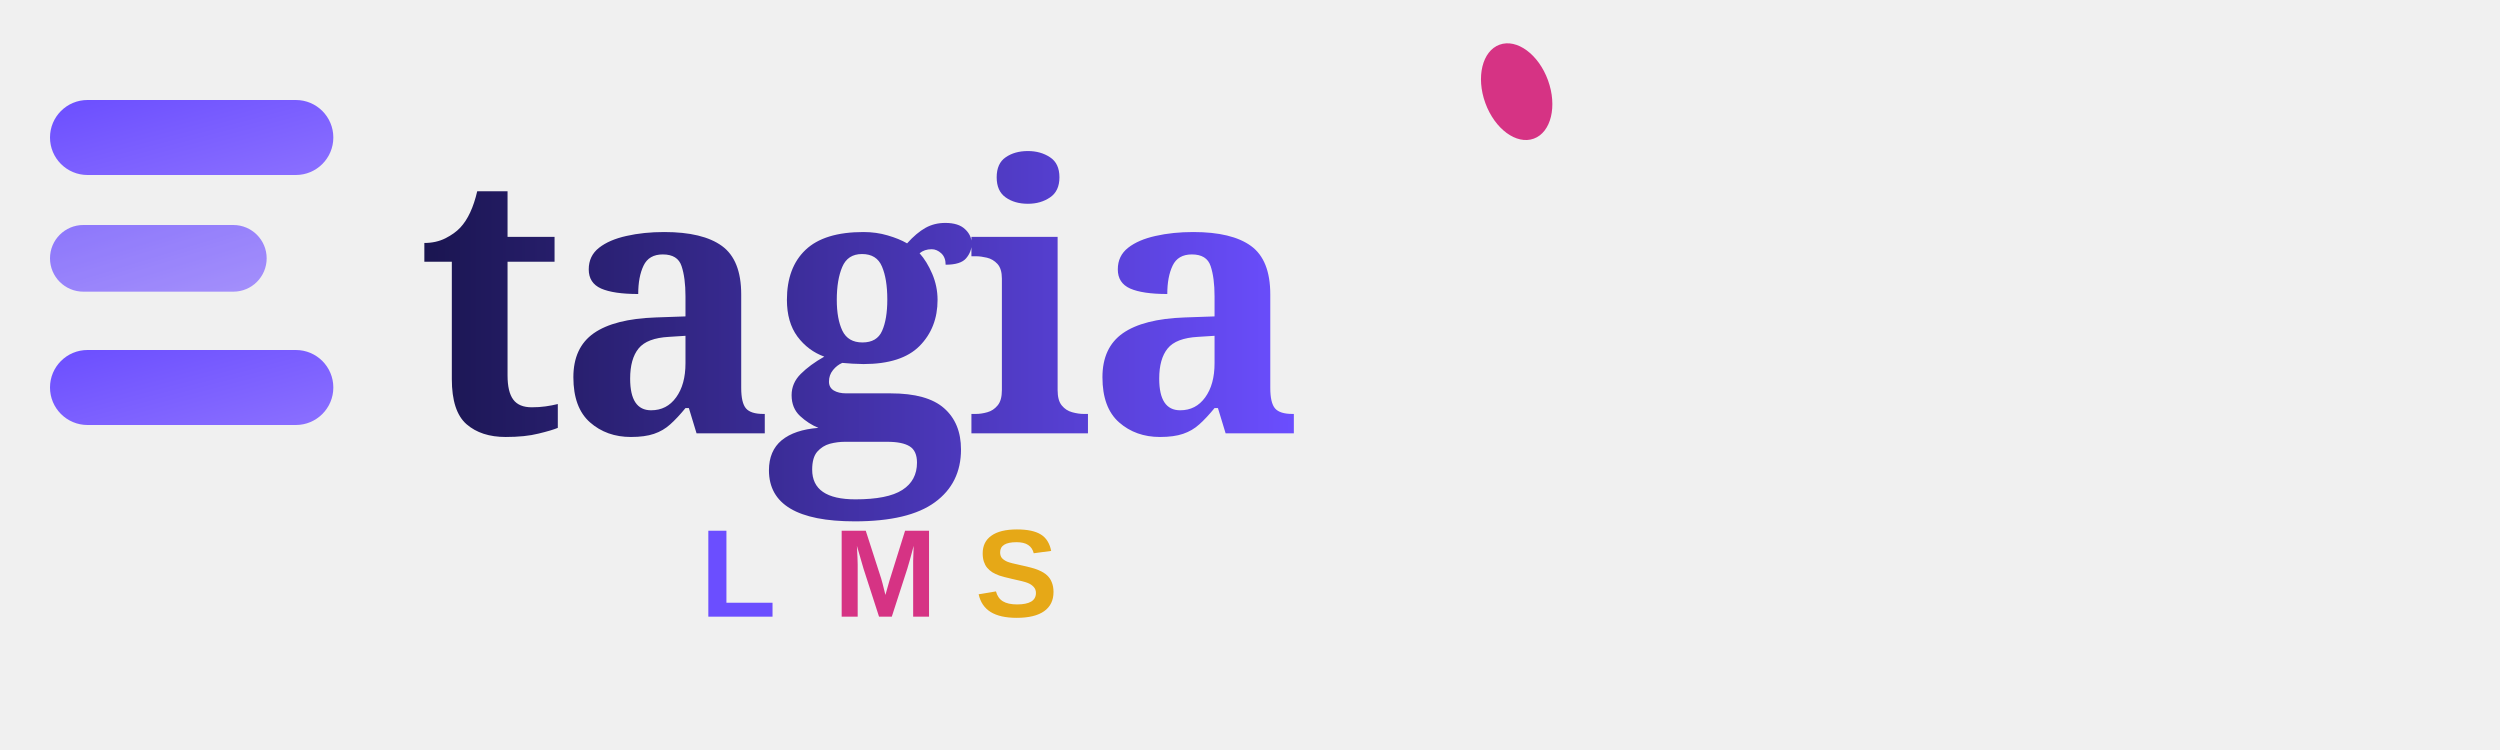
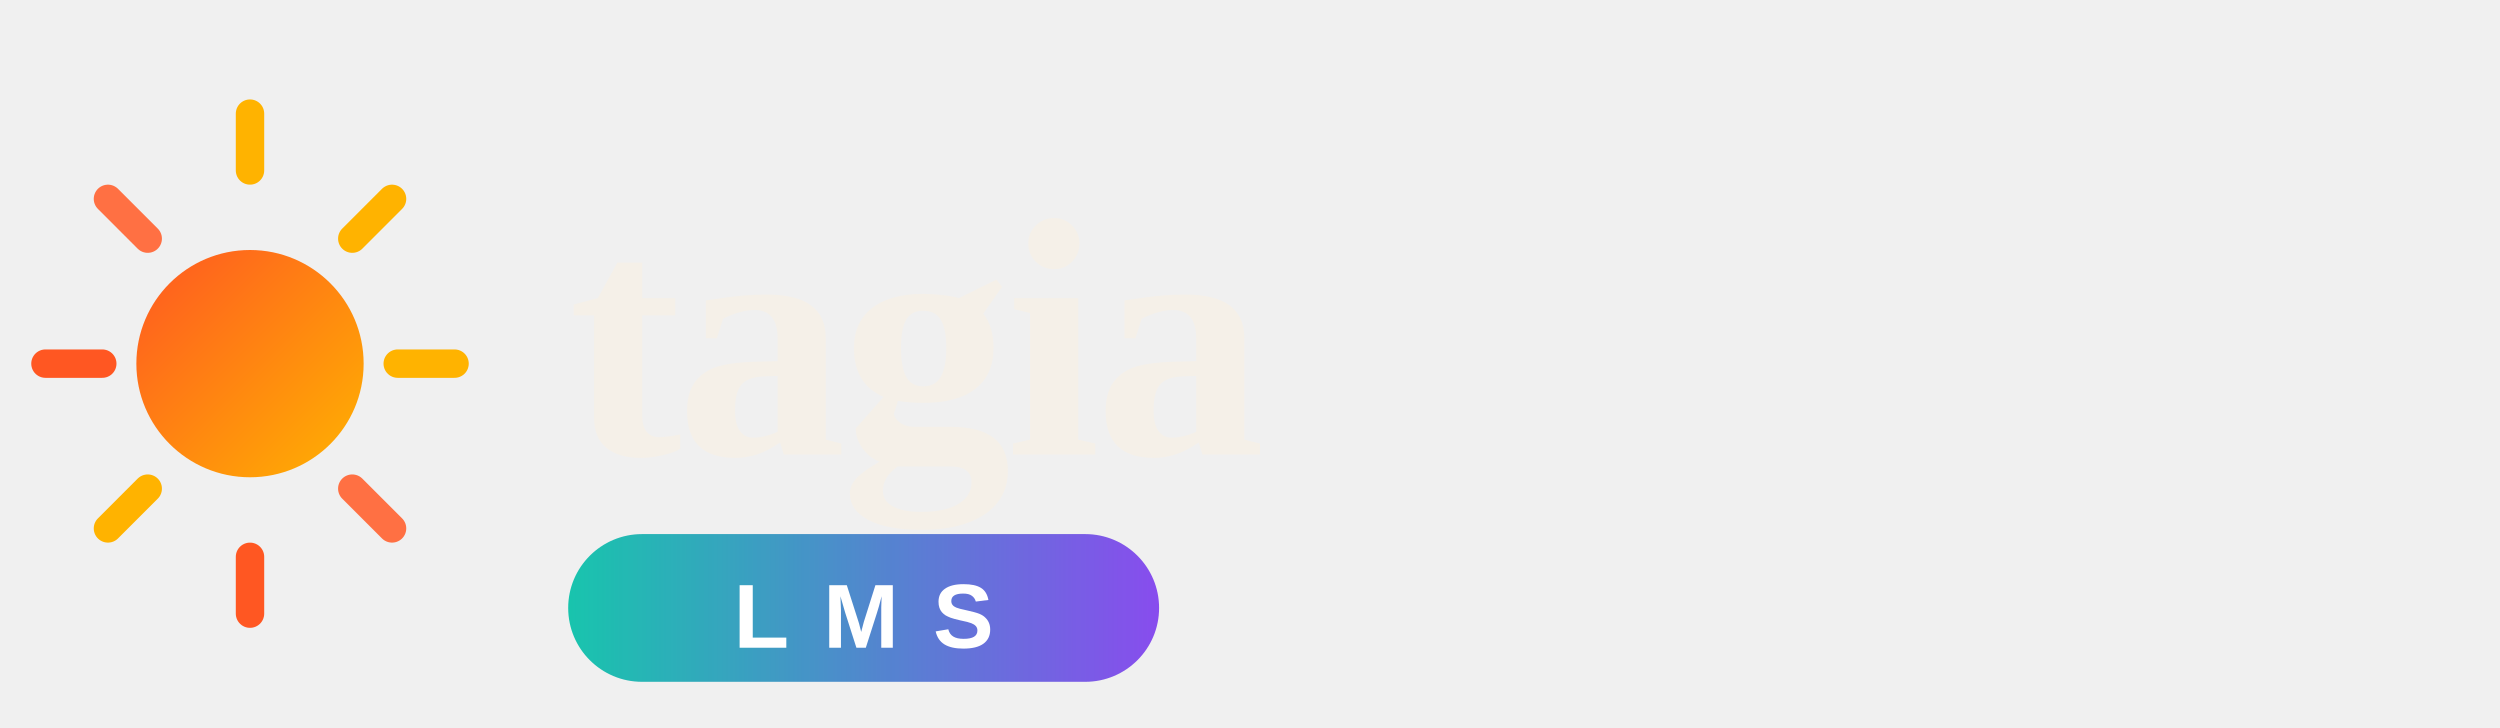
- <svg xmlns="http://www.w3.org/2000/svg" viewBox="0 0 300 90" width="300" height="90">
+ <svg xmlns="http://www.w3.org/2000/svg" viewBox="0 0 220 64" width="220" height="64">
  <defs>
-     <linearGradient id="eGrad" x1="0%" y1="0%" x2="100%" y2="100%">
-       <stop offset="0%" style="stop-color:#6B4EFF" />
-       <stop offset="100%" style="stop-color:#8B70FF" />
+     <linearGradient id="sunGrad" x1="0%" y1="0%" x2="100%" y2="100%">
+       <stop offset="0%" stop-color="#FF5722" />
+       <stop offset="100%" stop-color="#FFB300" />
    </linearGradient>
-     <linearGradient id="lmsLeft" x1="0%" y1="0%" x2="100%" y2="0%">
-       <stop offset="0%" style="stop-color:#6B4EFF" />
-       <stop offset="100%" style="stop-color:#D63384" />
-     </linearGradient>
-     <linearGradient id="lmsRight" x1="0%" y1="0%" x2="100%" y2="0%">
-       <stop offset="0%" style="stop-color:#D63384" />
-       <stop offset="100%" style="stop-color:#E6A817" />
-     </linearGradient>
-     <linearGradient id="textGrad" x1="0%" y1="0%" x2="100%" y2="0%">
-       <stop offset="0%" style="stop-color:#1A1550" />
-       <stop offset="100%" style="stop-color:#6B4EFF" />
+     <linearGradient id="tealGrad" x1="0%" y1="0%" x2="100%" y2="0%">
+       <stop offset="0%" stop-color="#00BFA5" />
+       <stop offset="100%" stop-color="#7C3AED" />
    </linearGradient>
  </defs>
-   <rect x="6" y="12" width="34" height="9" rx="4.5" fill="url(#eGrad)" />
-   <rect x="6" y="27" width="26" height="8" rx="4" fill="url(#eGrad)" opacity="0.75" />
-   <rect x="6" y="42" width="34" height="9" rx="4.5" fill="url(#eGrad)" />
-   <text x="50" y="52" font-family="Georgia, serif" font-size="44" font-weight="700" fill="url(#textGrad)" letter-spacing="-1">tagia</text>
-   <ellipse cx="182" cy="11" rx="4" ry="6" fill="#D63384" transform="rotate(-20 182 11)" />
-   <line x1="56" y1="68" x2="80" y2="68" stroke="url(#lmsLeft)" stroke-width="2" stroke-linecap="round" />
-   <text x="84" y="74" font-family="Arial, sans-serif" font-size="15" font-weight="700" fill="#6B4EFF" letter-spacing="6">L</text>
-   <text x="100" y="74" font-family="Arial, sans-serif" font-size="15" font-weight="700" fill="#D63384" letter-spacing="6">M</text>
-   <text x="117" y="74" font-family="Arial, sans-serif" font-size="15" font-weight="700" fill="#E6A817" letter-spacing="6">S</text>
-   <line x1="134" y1="68" x2="160" y2="68" stroke="url(#lmsRight)" stroke-width="2" stroke-linecap="round" />
+   <circle cx="22" cy="32" r="10" fill="url(#sunGrad)" />
+   <line x1="22" y1="10" x2="22" y2="15" stroke="#FFB300" stroke-width="2.5" stroke-linecap="round" />
+   <line x1="22" y1="49" x2="22" y2="54" stroke="#FF5722" stroke-width="2.5" stroke-linecap="round" />
+   <line x1="4" y1="32" x2="9" y2="32" stroke="#FF5722" stroke-width="2.5" stroke-linecap="round" />
+   <line x1="35" y1="32" x2="40" y2="32" stroke="#FFB300" stroke-width="2.5" stroke-linecap="round" />
+   <line x1="9.5" y1="17.5" x2="13" y2="21" stroke="#FF7043" stroke-width="2.5" stroke-linecap="round" />
+   <line x1="31" y1="43" x2="34.5" y2="46.5" stroke="#FF7043" stroke-width="2.5" stroke-linecap="round" />
+   <line x1="9.5" y1="46.5" x2="13" y2="43" stroke="#FFB300" stroke-width="2.5" stroke-linecap="round" />
+   <line x1="31" y1="21" x2="34.5" y2="17.5" stroke="#FFB300" stroke-width="2.5" stroke-linecap="round" />
+   <text x="50" y="40" font-family="Georgia, 'Times New Roman', serif" font-size="30" font-weight="700" fill="#F5F0E8" letter-spacing="-0.5">tagia</text>
+   <rect x="50" y="47" width="52" height="13" rx="6.5" fill="url(#tealGrad)" opacity="0.9" />
+   <text x="76" y="57" font-family="'Plus Jakarta Sans', Arial, sans-serif" font-size="8" font-weight="800" fill="#FFFFFF" text-anchor="middle" letter-spacing="3">LMS</text>
</svg>
